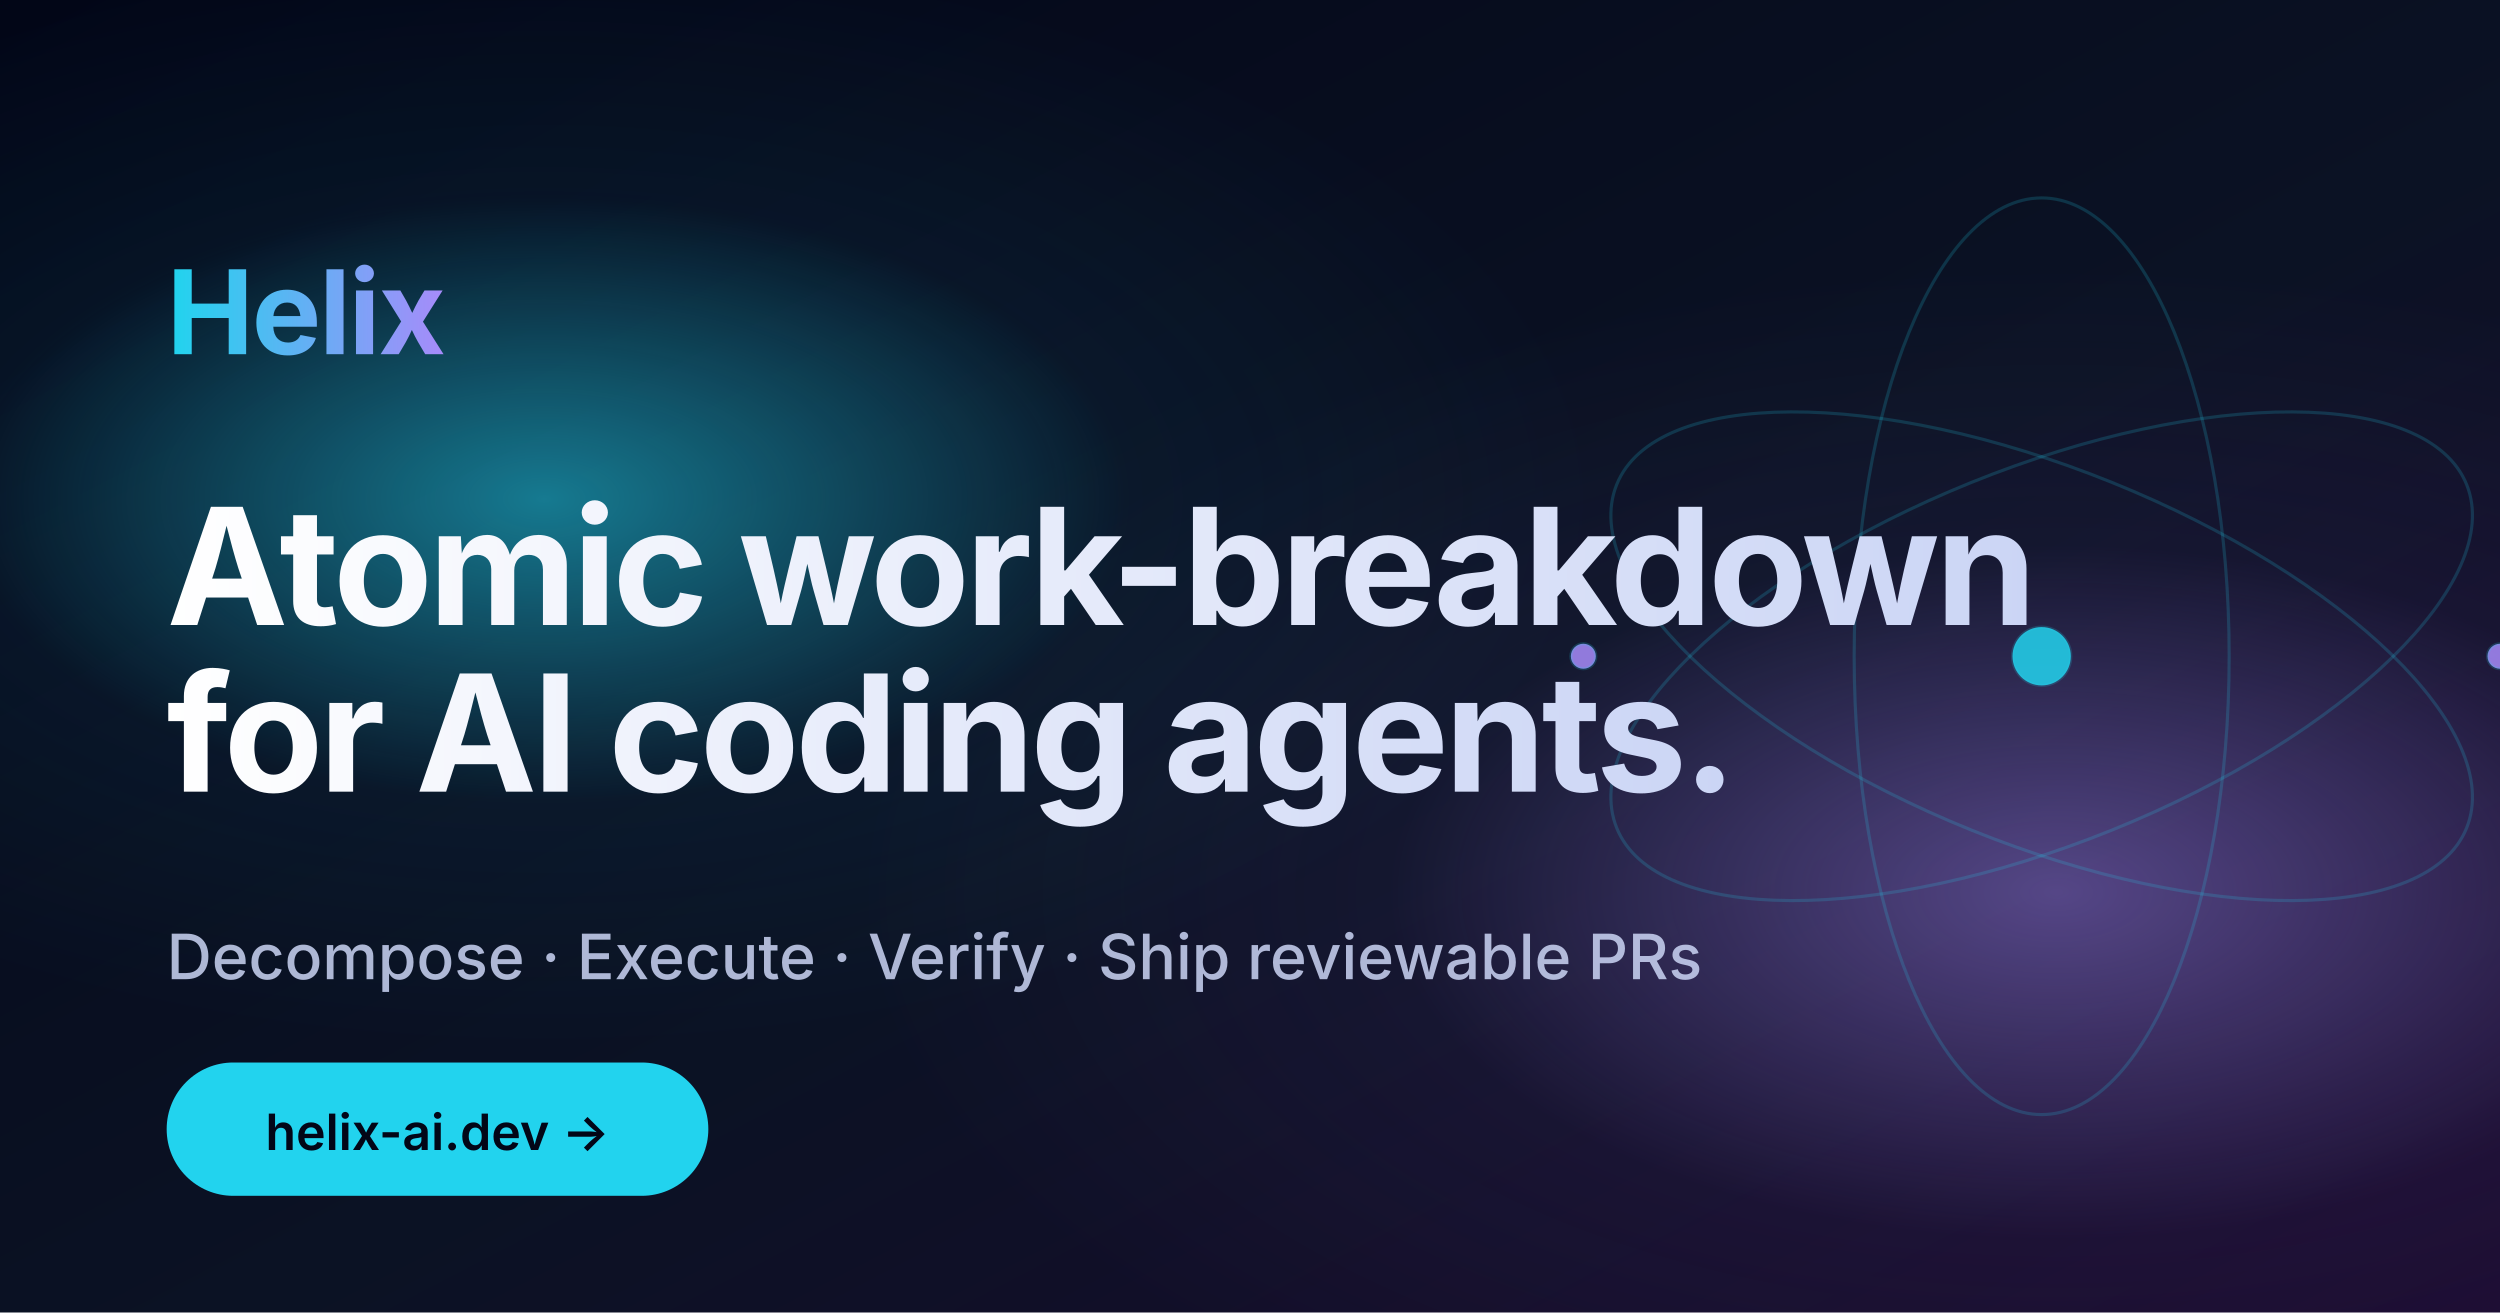
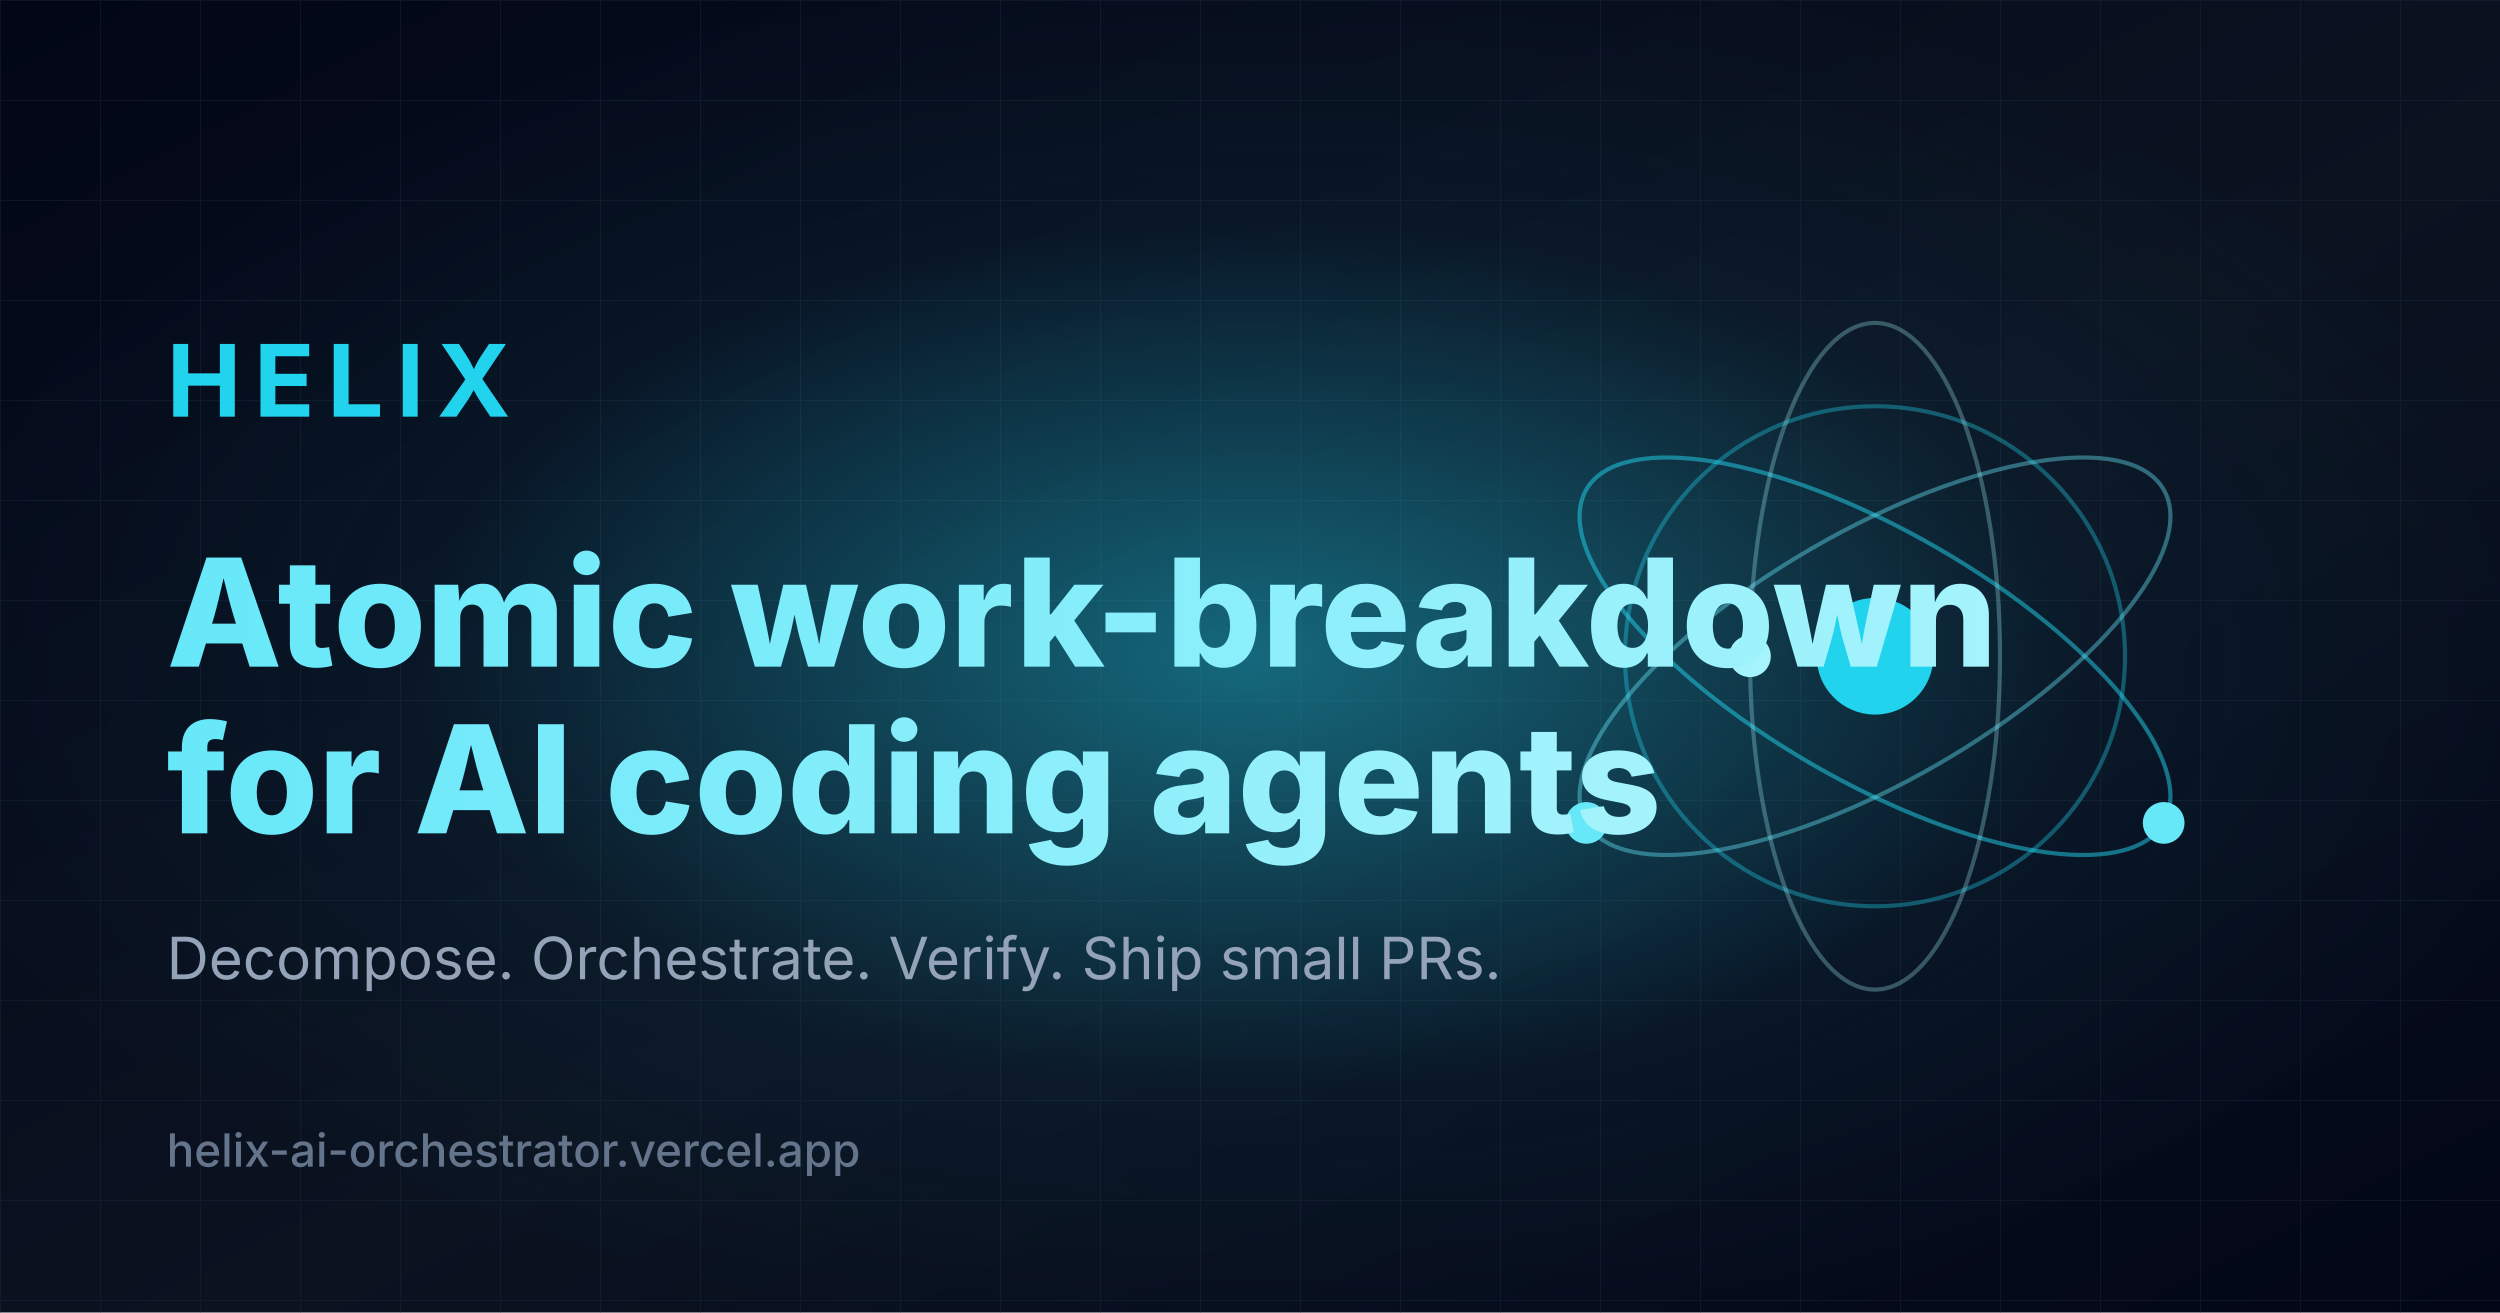
- <svg xmlns="http://www.w3.org/2000/svg" width="1200" height="630" viewBox="0 0 1200 630" role="img" aria-label="Helix — Atomic work-breakdown for AI coding agents">
+ <svg xmlns="http://www.w3.org/2000/svg" viewBox="0 0 1200 630" width="1200" height="630">
  <defs>
    <linearGradient id="bg" x1="0" y1="0" x2="1" y2="1">
      <stop offset="0%" stop-color="#020617" />
-       <stop offset="55%" stop-color="#0b1224" />
-       <stop offset="100%" stop-color="#1a0a2e" />
+       <stop offset="55%" stop-color="#0b1220" />
+       <stop offset="100%" stop-color="#020617" />
    </linearGradient>
-     <radialGradient id="glow-cyan" cx="22%" cy="38%" r="42%">
-       <stop offset="0%" stop-color="#22d3ee" stop-opacity="0.55" />
-       <stop offset="55%" stop-color="#22d3ee" stop-opacity="0.05" />
+     <radialGradient id="glow" cx="50%" cy="50%" r="55%">
+       <stop offset="0%" stop-color="#22d3ee" stop-opacity="0.45" />
+       <stop offset="60%" stop-color="#22d3ee" stop-opacity="0.05" />
      <stop offset="100%" stop-color="#22d3ee" stop-opacity="0" />
    </radialGradient>
-     <radialGradient id="glow-violet" cx="82%" cy="68%" r="48%">
-       <stop offset="0%" stop-color="#a78bfa" stop-opacity="0.45" />
-       <stop offset="55%" stop-color="#a78bfa" stop-opacity="0.05" />
-       <stop offset="100%" stop-color="#a78bfa" stop-opacity="0" />
-     </radialGradient>
-     <linearGradient id="wordmark" x1="0" y1="0" x2="1" y2="0">
-       <stop offset="0%" stop-color="#22d3ee" />
-       <stop offset="100%" stop-color="#a78bfa" />
+     <linearGradient id="text" x1="0" y1="0" x2="1" y2="0">
+       <stop offset="0%" stop-color="#67e8f9" />
+       <stop offset="100%" stop-color="#a5f3fc" />
    </linearGradient>
-     <linearGradient id="headline" x1="0" y1="0" x2="1" y2="0">
-       <stop offset="0%" stop-color="#ffffff" />
-       <stop offset="100%" stop-color="#cbd5f5" />
-     </linearGradient>
+     <pattern id="grid" width="48" height="48" patternUnits="userSpaceOnUse">
+       <path d="M 48 0 L 0 0 0 48" fill="none" stroke="#1e293b" stroke-width="1" opacity="0.4" />
+     </pattern>
  </defs>
  <rect width="1200" height="630" fill="url(#bg)" />
-   <rect width="1200" height="630" fill="url(#glow-cyan)" />
-   <rect width="1200" height="630" fill="url(#glow-violet)" />
-   <g stroke="#22d3ee" stroke-opacity="0.18" fill="none" stroke-width="1.5">
-     <ellipse cx="980" cy="315" rx="220" ry="90" transform="rotate(-22 980 315)" />
-     <ellipse cx="980" cy="315" rx="220" ry="90" transform="rotate(22 980 315)" />
-     <ellipse cx="980" cy="315" rx="220" ry="90" transform="rotate(90 980 315)" />
-     <circle cx="980" cy="315" r="14" fill="#22d3ee" fill-opacity="0.85" />
-     <circle cx="1200" cy="315" r="6" fill="#a78bfa" fill-opacity="0.85" />
-     <circle cx="760" cy="315" r="6" fill="#a78bfa" fill-opacity="0.85" />
+   <rect width="1200" height="630" fill="url(#grid)" />
+   <rect width="1200" height="630" fill="url(#glow)" />
+   <g transform="translate(900, 315)">
+     <circle cx="0" cy="0" r="120" fill="none" stroke="#22d3ee" stroke-width="2" opacity="0.35" />
+     <ellipse cx="0" cy="0" rx="160" ry="60" fill="none" stroke="#22d3ee" stroke-width="2" opacity="0.5" transform="rotate(30)" />
+     <ellipse cx="0" cy="0" rx="160" ry="60" fill="none" stroke="#67e8f9" stroke-width="2" opacity="0.4" transform="rotate(-30)" />
+     <ellipse cx="0" cy="0" rx="160" ry="60" fill="none" stroke="#a5f3fc" stroke-width="2" opacity="0.3" transform="rotate(90)" />
+     <circle cx="0" cy="0" r="28" fill="#22d3ee" />
+     <circle cx="160" cy="0" r="10" fill="#67e8f9" transform="rotate(30)" />
+     <circle cx="-160" cy="0" r="10" fill="#67e8f9" transform="rotate(-30)" />
+     <circle cx="0" cy="60" r="10" fill="#a5f3fc" transform="rotate(90)" />
  </g>
-   <g font-family="Inter, system-ui, -apple-system, 'Segoe UI', sans-serif" fill="url(#headline)">
-     <text x="80" y="170" font-size="56" font-weight="700" fill="url(#wordmark)" letter-spacing="-1">Helix</text>
-     <text x="80" y="300" font-size="78" font-weight="700" letter-spacing="-2">Atomic work-breakdown</text>
-     <text x="80" y="380" font-size="78" font-weight="700" letter-spacing="-2">for AI coding agents.</text>
-     <text x="80" y="470" font-size="30" font-weight="500" fill="#cbd5f5" opacity="0.85">Decompose · Execute · Verify · Ship reviewable PRs</text>
-   </g>
-   <g transform="translate(80, 510)">
-     <rect width="260" height="64" rx="32" fill="#22d3ee" />
-     <text x="130" y="42" text-anchor="middle" font-family="Inter, system-ui, sans-serif" font-size="24" font-weight="600" fill="#020617">helix-ai.dev →</text>
+   <g font-family="'Inter', 'Helvetica Neue', Arial, sans-serif" fill="#e2e8f0">
+     <text x="80" y="200" font-size="48" font-weight="700" fill="#22d3ee" letter-spacing="6">HELIX</text>
+     <text x="80" y="320" font-size="72" font-weight="800" fill="url(#text)">Atomic work-breakdown</text>
+     <text x="80" y="400" font-size="72" font-weight="800" fill="url(#text)">for AI coding agents</text>
+     <text x="80" y="470" font-size="28" font-weight="400" fill="#94a3b8">Decompose. Orchestrate. Verify. Ship small PRs.</text>
+     <text x="80" y="560" font-size="22" font-weight="500" fill="#64748b">helix-ai-orchestrator.vercel.app</text>
  </g>
</svg>
